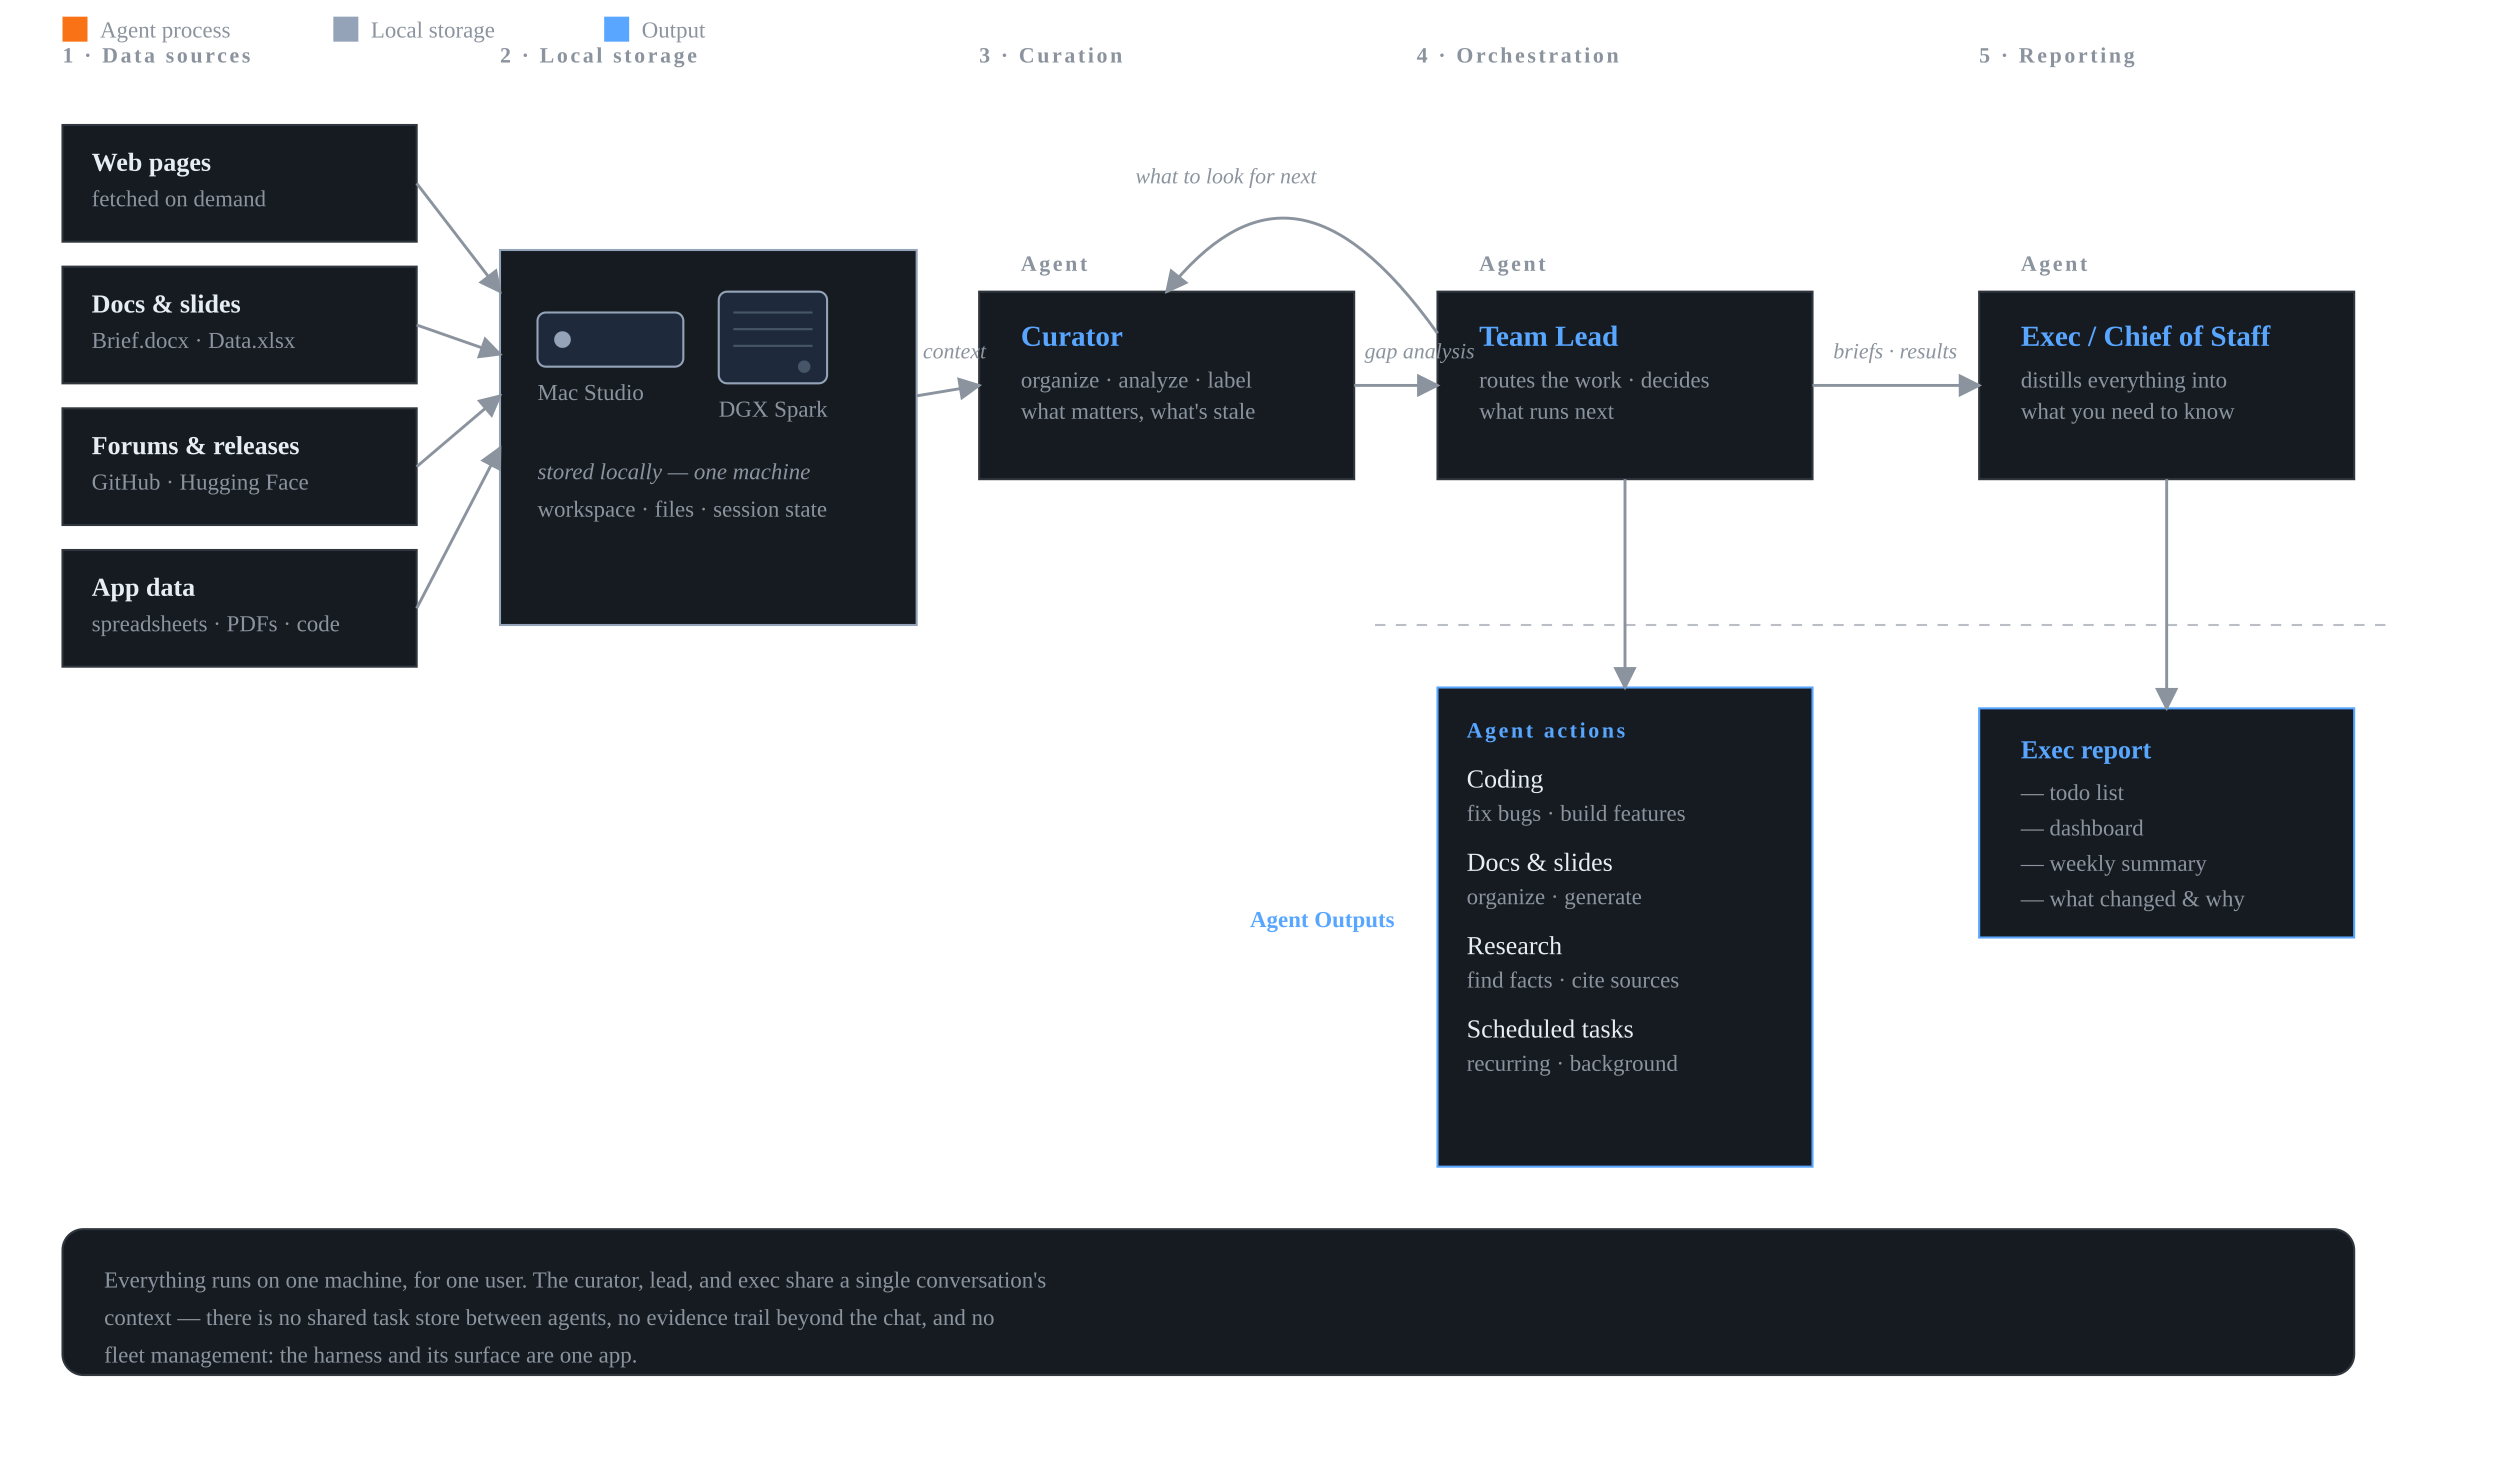
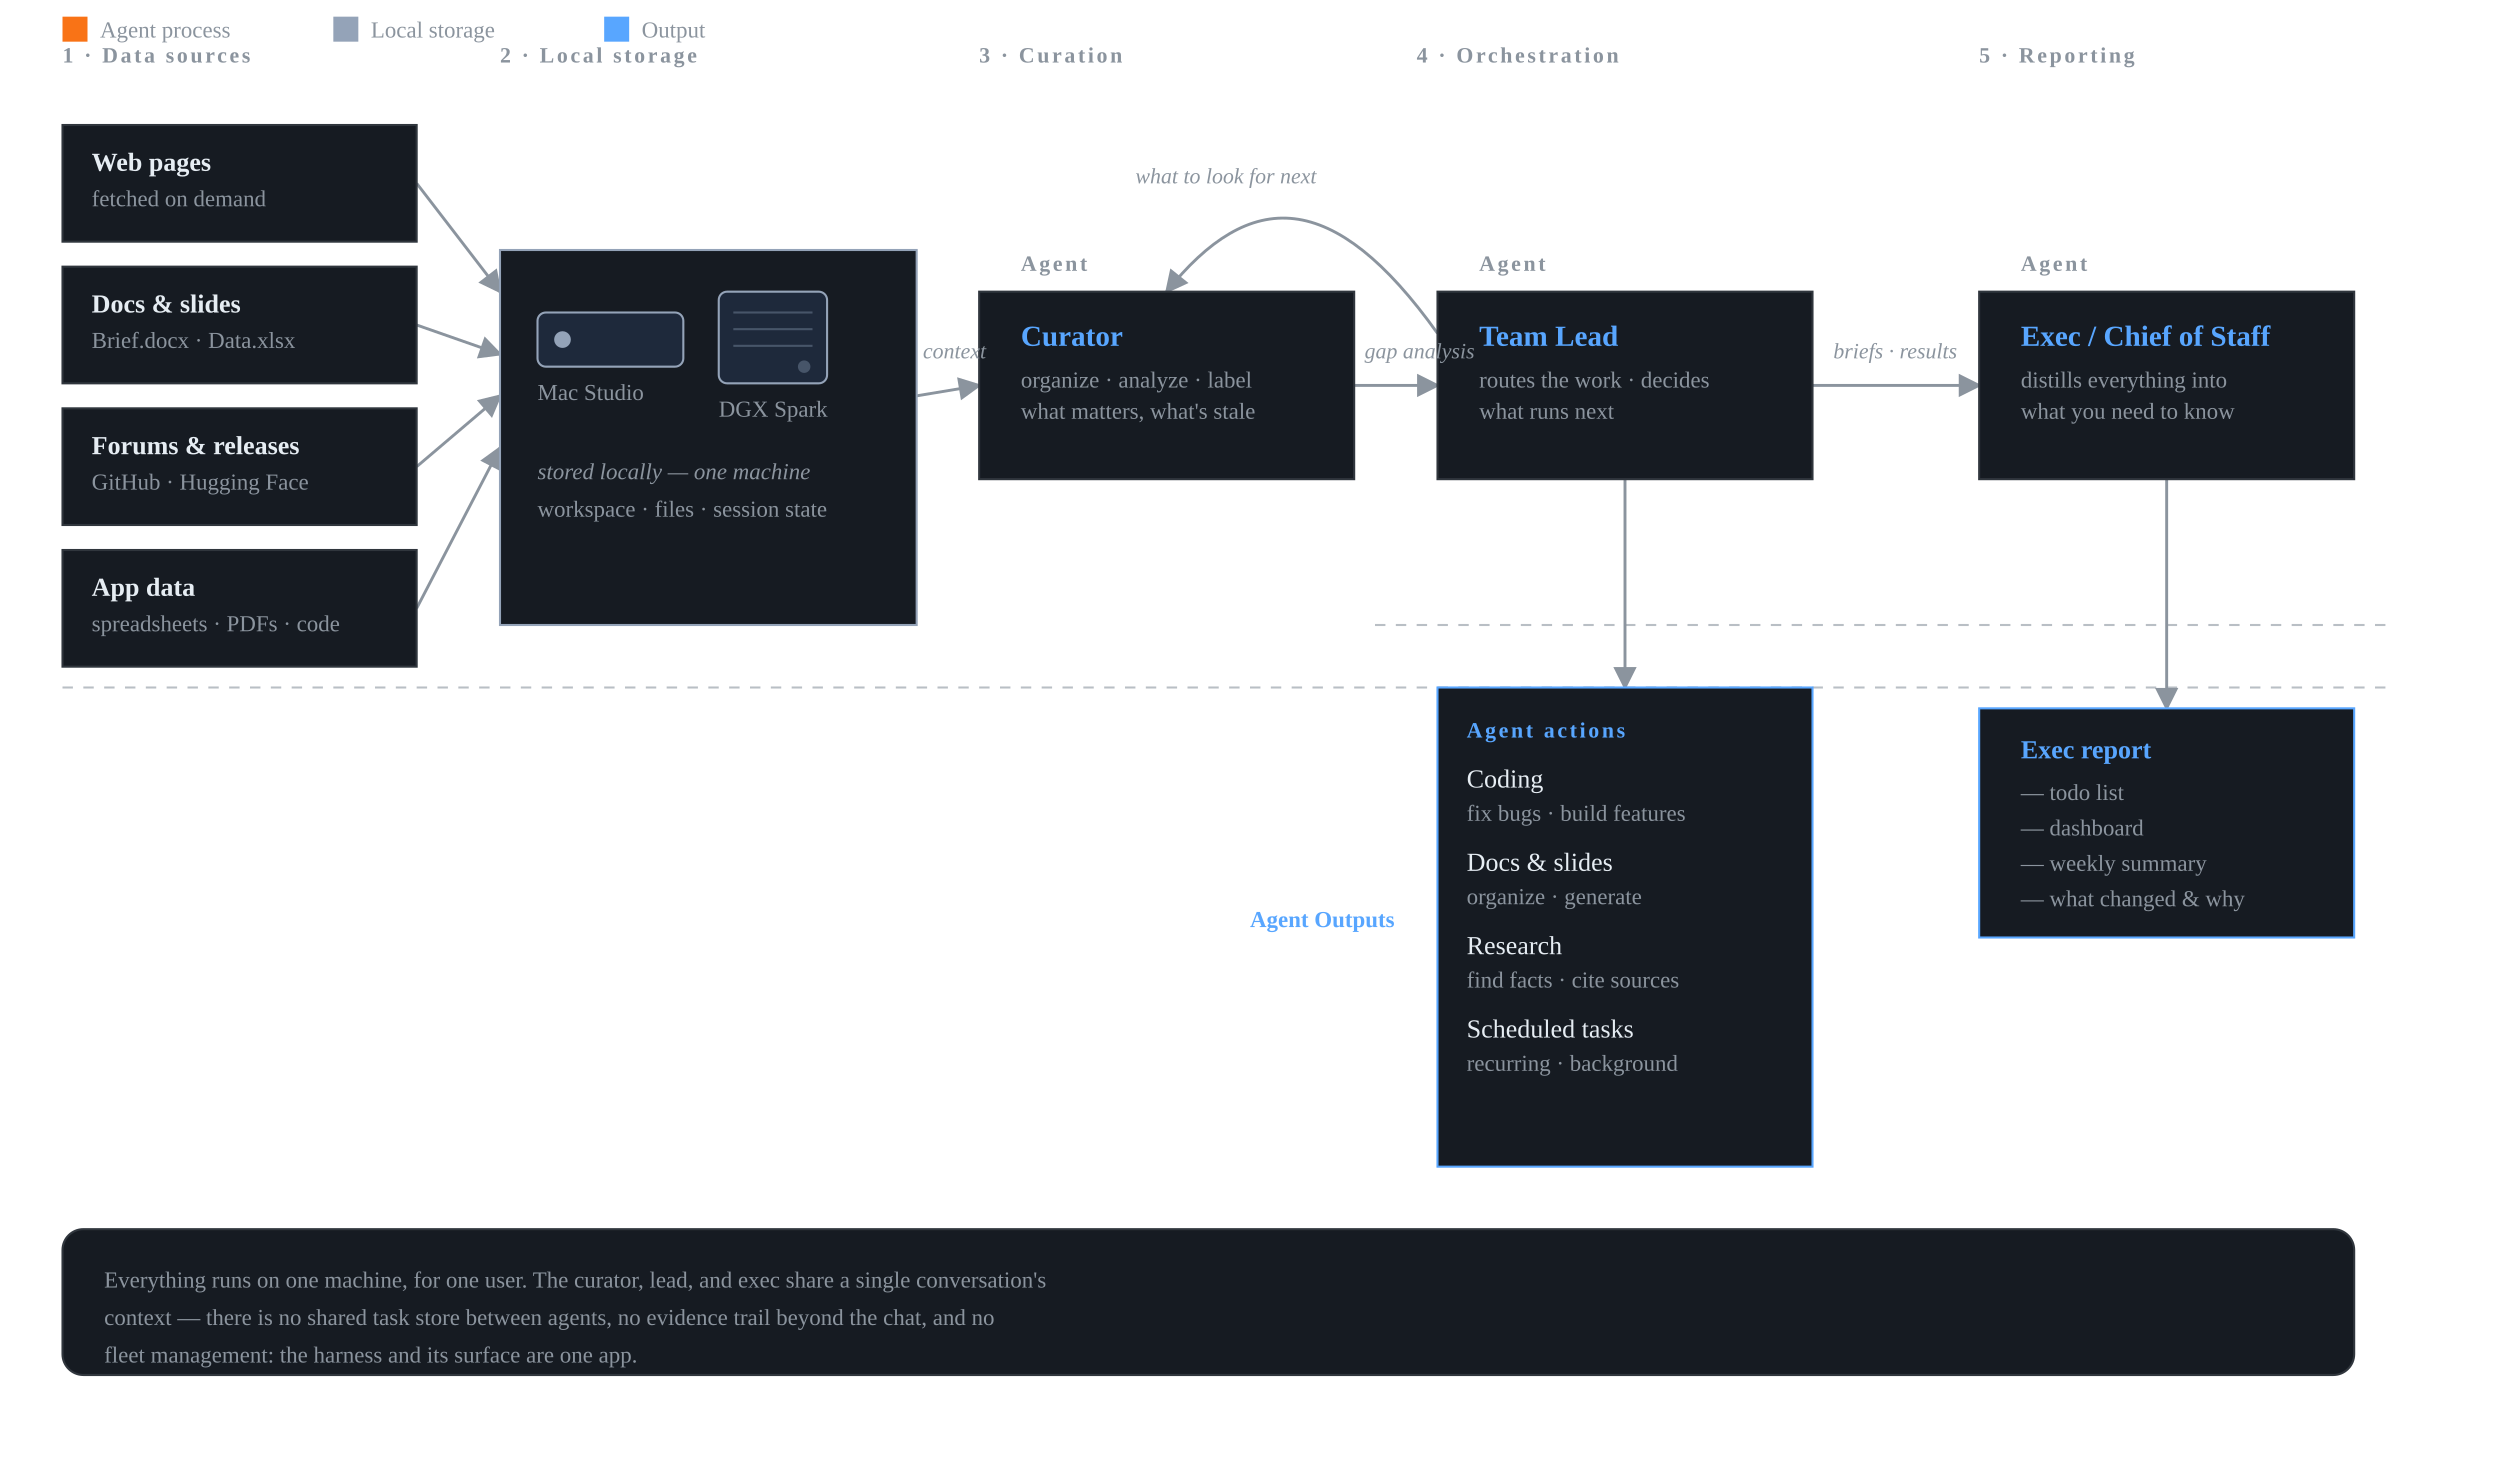
<svg xmlns="http://www.w3.org/2000/svg" viewBox="0 0 1200 700">
  <style>
body{margin:0;background:#0d1117;color:#e6edf3;font:13px/1.5 -apple-system,BlinkMacSystemFont,'Segoe UI',Roboto,sans-serif}
.wrap{max-width:1240px;margin:0 auto;padding:28px 20px 48px}
h1{font-size:20px;font-weight:600;margin:0 0 4px}
.sub{color:#8b949e;font-size:13px;margin-bottom:26px}
.legend{display:flex;gap:18px;margin:0 0 20px;font-size:12px;color:#8b949e;flex-wrap:wrap}
.legend span{display:inline-flex;align-items:center;gap:6px}
.sw{width:12px;height:12px;border-radius:3px;display:inline-block}
svg{display:block;max-width:100%;height:auto}
.box{fill:#161b22;stroke:#30363d;stroke-width:1}
.box.agent{stroke:#f97316}
.box.store{stroke:#94a3b8}
.box.out{stroke:#58a6ff}
.t{fill:#e6edf3;font-size:12.5px;font-weight:600}
.t.small{font-size:11px;font-weight:400;fill:#8b949e}
.t.h{fill:#8b949e;font-size:10.5px;letter-spacing:.12em;text-transform:uppercase;font-weight:600}
.t.orange{fill:#f97316}
.t.blue{fill:#58a6ff}
path.flow{fill:none;stroke:#8b949e;stroke-width:1.4;marker-end:url(#arrow)}
path.flow.gray{stroke:#8b949e;marker-end:url(#arrowg)}
path.flow.blue{stroke:#f97316;marker-end:url(#arrow)}
path.flow.loop{stroke:#8b949e;stroke-dasharray:6 4;marker-end:url(#arrow)}
text.lbl{fill:#8b949e;font-size:10.5px;font-style:italic}
text.lbl2{fill:#f97316;font-size:11px;font-weight:600}
</style>
  <defs>
    <marker id="arrow" markerWidth="8" markerHeight="8" refX="7" refY="4" orient="auto">
      <path d="M0,0 L8,4 L0,8 z" fill="#8b949e" />
    </marker>
    <marker id="arrowg" markerWidth="8" markerHeight="8" refX="7" refY="4" orient="auto">
      <path d="M0,0 L8,4 L0,8 z" fill="#8b949e" />
    </marker>
    <marker id="arrowb" markerWidth="8" markerHeight="8" refX="7" refY="4" orient="auto">
      <path d="M0,0 L8,4 L0,8 z" fill="#8b949e" />
    </marker>
  </defs>
  <rect x="30" y="8" width="12" height="12" fill="#f97316" />
  <text class="t small" x="48" y="18">Agent process</text>
  <rect x="160" y="8" width="12" height="12" fill="#94a3b8" />
  <text class="t small" x="178" y="18">Local storage</text>
  <rect x="290" y="8" width="12" height="12" fill="#58a6ff" />
  <text class="t small" x="308" y="18">Output</text>
  <text class="t h" x="30" y="30">1 · Data sources</text>
  <text class="t h" x="240" y="30">2 · Local storage</text>
  <text class="t h" x="470" y="30">3 · Curation</text>
  <text class="t h" x="680" y="30">4 · Orchestration</text>
  <text class="t h" x="950" y="30">5 · Reporting</text>
+   <line x1="30" y1="330" x2="1150" y2="330" stroke="#8b949e" stroke-width="1" stroke-dasharray="5 5" opacity="0.6" />
+   <path class="flow" d="M200,88 L240,140" />
+   <path class="flow" d="M200,156 L240,170" />
+   <path class="flow" d="M200,224 L240,190" />
+   <path class="flow" d="M200,292 L240,215" />
+   <path class="flow" d="M440,190 L470,185" />
+   <path class="flow" d="M650,185 L690,185" />
+   <path class="flow" d="M780,230 L780,330" />
+   <path class="flow" d="M870,185 L950,185" />
+   <path class="flow" d="M1040,230 L1040,340" />
+   <path class="flow" d="M690,160 C 640,90 600,90 560,140" />
  <rect class="box" x="30" y="60" width="170" height="56" />
  <text class="t" x="44" y="82">Web pages</text>
  <text class="t small" x="44" y="99">fetched on demand</text>
  <rect class="box" x="30" y="128" width="170" height="56" />
  <text class="t" x="44" y="150">Docs &amp; slides</text>
  <text class="t small" x="44" y="167">Brief.docx · Data.xlsx</text>
  <rect class="box" x="30" y="196" width="170" height="56" />
  <text class="t" x="44" y="218">Forums &amp; releases</text>
  <text class="t small" x="44" y="235">GitHub · Hugging Face</text>
  <rect class="box" x="30" y="264" width="170" height="56" />
  <text class="t" x="44" y="286">App data</text>
  <text class="t small" x="44" y="303">spreadsheets · PDFs · code</text>
  <rect class="box store" x="240" y="120" width="200" height="180" fill="#94a3b8" />
  <rect x="258" y="150" width="70" height="26" rx="4" fill="#1e293b" stroke="#94a3b8" />
  <circle cx="270" cy="163" r="4" fill="#94a3b8" />
  <text class="t small" x="258" y="192">Mac Studio</text>
  <rect x="345" y="140" width="52" height="44" rx="4" fill="#1e293b" stroke="#94a3b8" />
  <line x1="352" y1="150" x2="390" y2="150" stroke="#475569" />
  <line x1="352" y1="158" x2="390" y2="158" stroke="#475569" />
  <line x1="352" y1="166" x2="390" y2="166" stroke="#475569" />
  <circle cx="386" cy="176" r="3" fill="#475569" />
  <text class="t small" x="345" y="200">DGX Spark</text>
  <text class="t small" x="258" y="230" style="font-style:italic">stored locally — one machine</text>
  <text class="t small" x="258" y="248">workspace · files · session state</text>
  <rect class="box" x="470" y="140" width="180" height="90" stroke="#58a6ff" fill="#f97316" />
  <text class="t h" x="490" y="130">Agent</text>
  <text class="t blue" x="490" y="166" style="font-size:14px">Curator</text>
  <text class="t small" x="490" y="186">organize · analyze · label</text>
  <text class="t small" x="490" y="201">what matters, what's stale</text>
  <rect class="box" x="690" y="140" width="180" height="90" stroke="#58a6ff" fill="#f97316" />
  <text class="t h" x="710" y="130">Agent</text>
  <text class="t blue" x="710" y="166" style="font-size:14px">Team Lead</text>
  <text class="t small" x="710" y="186">routes the work · decides</text>
  <text class="t small" x="710" y="201">what runs next</text>
  <text class="t small" x="600" y="445" style="fill:#58a6ff;font-weight:600">Agent Outputs</text>
  <rect class="box out" x="690" y="330" width="180" height="230" fill="#58a6ff" />
  <text class="t h" x="704" y="354" style="fill:#58a6ff">Agent actions</text>
  <text class="t" x="704" y="378" style="font-weight:400">Coding</text>
  <text class="t small" x="704" y="394">fix bugs · build features</text>
  <text class="t" x="704" y="418" style="font-weight:400">Docs &amp; slides</text>
  <text class="t small" x="704" y="434">organize · generate</text>
  <text class="t" x="704" y="458" style="font-weight:400">Research</text>
  <text class="t small" x="704" y="474">find facts · cite sources</text>
  <text class="t" x="704" y="498" style="font-weight:400">Scheduled tasks</text>
  <text class="t small" x="704" y="514">recurring · background</text>
  <rect class="box" x="950" y="140" width="180" height="90" stroke="#58a6ff" fill="#f97316" />
  <text class="t h" x="970" y="130">Agent</text>
  <text class="t blue" x="970" y="166" style="font-size:14px">Exec / Chief of Staff</text>
  <text class="t small" x="970" y="186">distills everything into</text>
  <text class="t small" x="970" y="201">what you need to know</text>
  <rect class="box out" x="950" y="340" width="180" height="110" fill="#58a6ff" />
  <text class="t blue" x="970" y="364">Exec report</text>
  <text class="t small" x="970" y="384">— todo list</text>
  <text class="t small" x="970" y="401">— dashboard</text>
  <text class="t small" x="970" y="418">— weekly summary</text>
  <text class="t small" x="970" y="435">— what changed &amp; why</text>
-   <path class="flow" d="M200,88 L240,140" />
-   <path class="flow" d="M200,156 L240,170" />
-   <path class="flow" d="M200,224 L240,190" />
-   <path class="flow" d="M200,292 L240,215" />
-   <path class="flow" d="M440,190 L470,185" />
  <text class="lbl" x="443" y="172">context</text>
-   <path class="flow" d="M650,185 L690,185" />
  <text class="lbl" x="655" y="172">gap analysis</text>
-   <path class="flow" d="M780,230 L780,330" />
-   <path class="flow" d="M870,185 L950,185" />
  <text class="lbl" x="880" y="172">briefs · results</text>
-   <path class="flow" d="M1040,230 L1040,340" />
-   <path class="flow" d="M690,160 C 640,90 600,90 560,140" />
  <text class="lbl" x="545" y="88">what to look for next</text>
  <rect x="30" y="590" width="1100" height="70" rx="10" fill="#161b22" stroke="#30363d" />
  <text class="t small" x="50" y="618">Everything runs on one machine, for one user. The curator, lead, and exec share a single conversation's</text>
  <text class="t small" x="50" y="636">context — there is no shared task store between agents, no evidence trail beyond the chat, and no</text>
  <text class="t small" x="50" y="654">fleet management: the harness and its surface are one app.</text>
  <line x1="660" y1="300" x2="1150" y2="300" stroke="#8b949e" stroke-width="1" stroke-dasharray="5 5" opacity="0.6" />
</svg>
